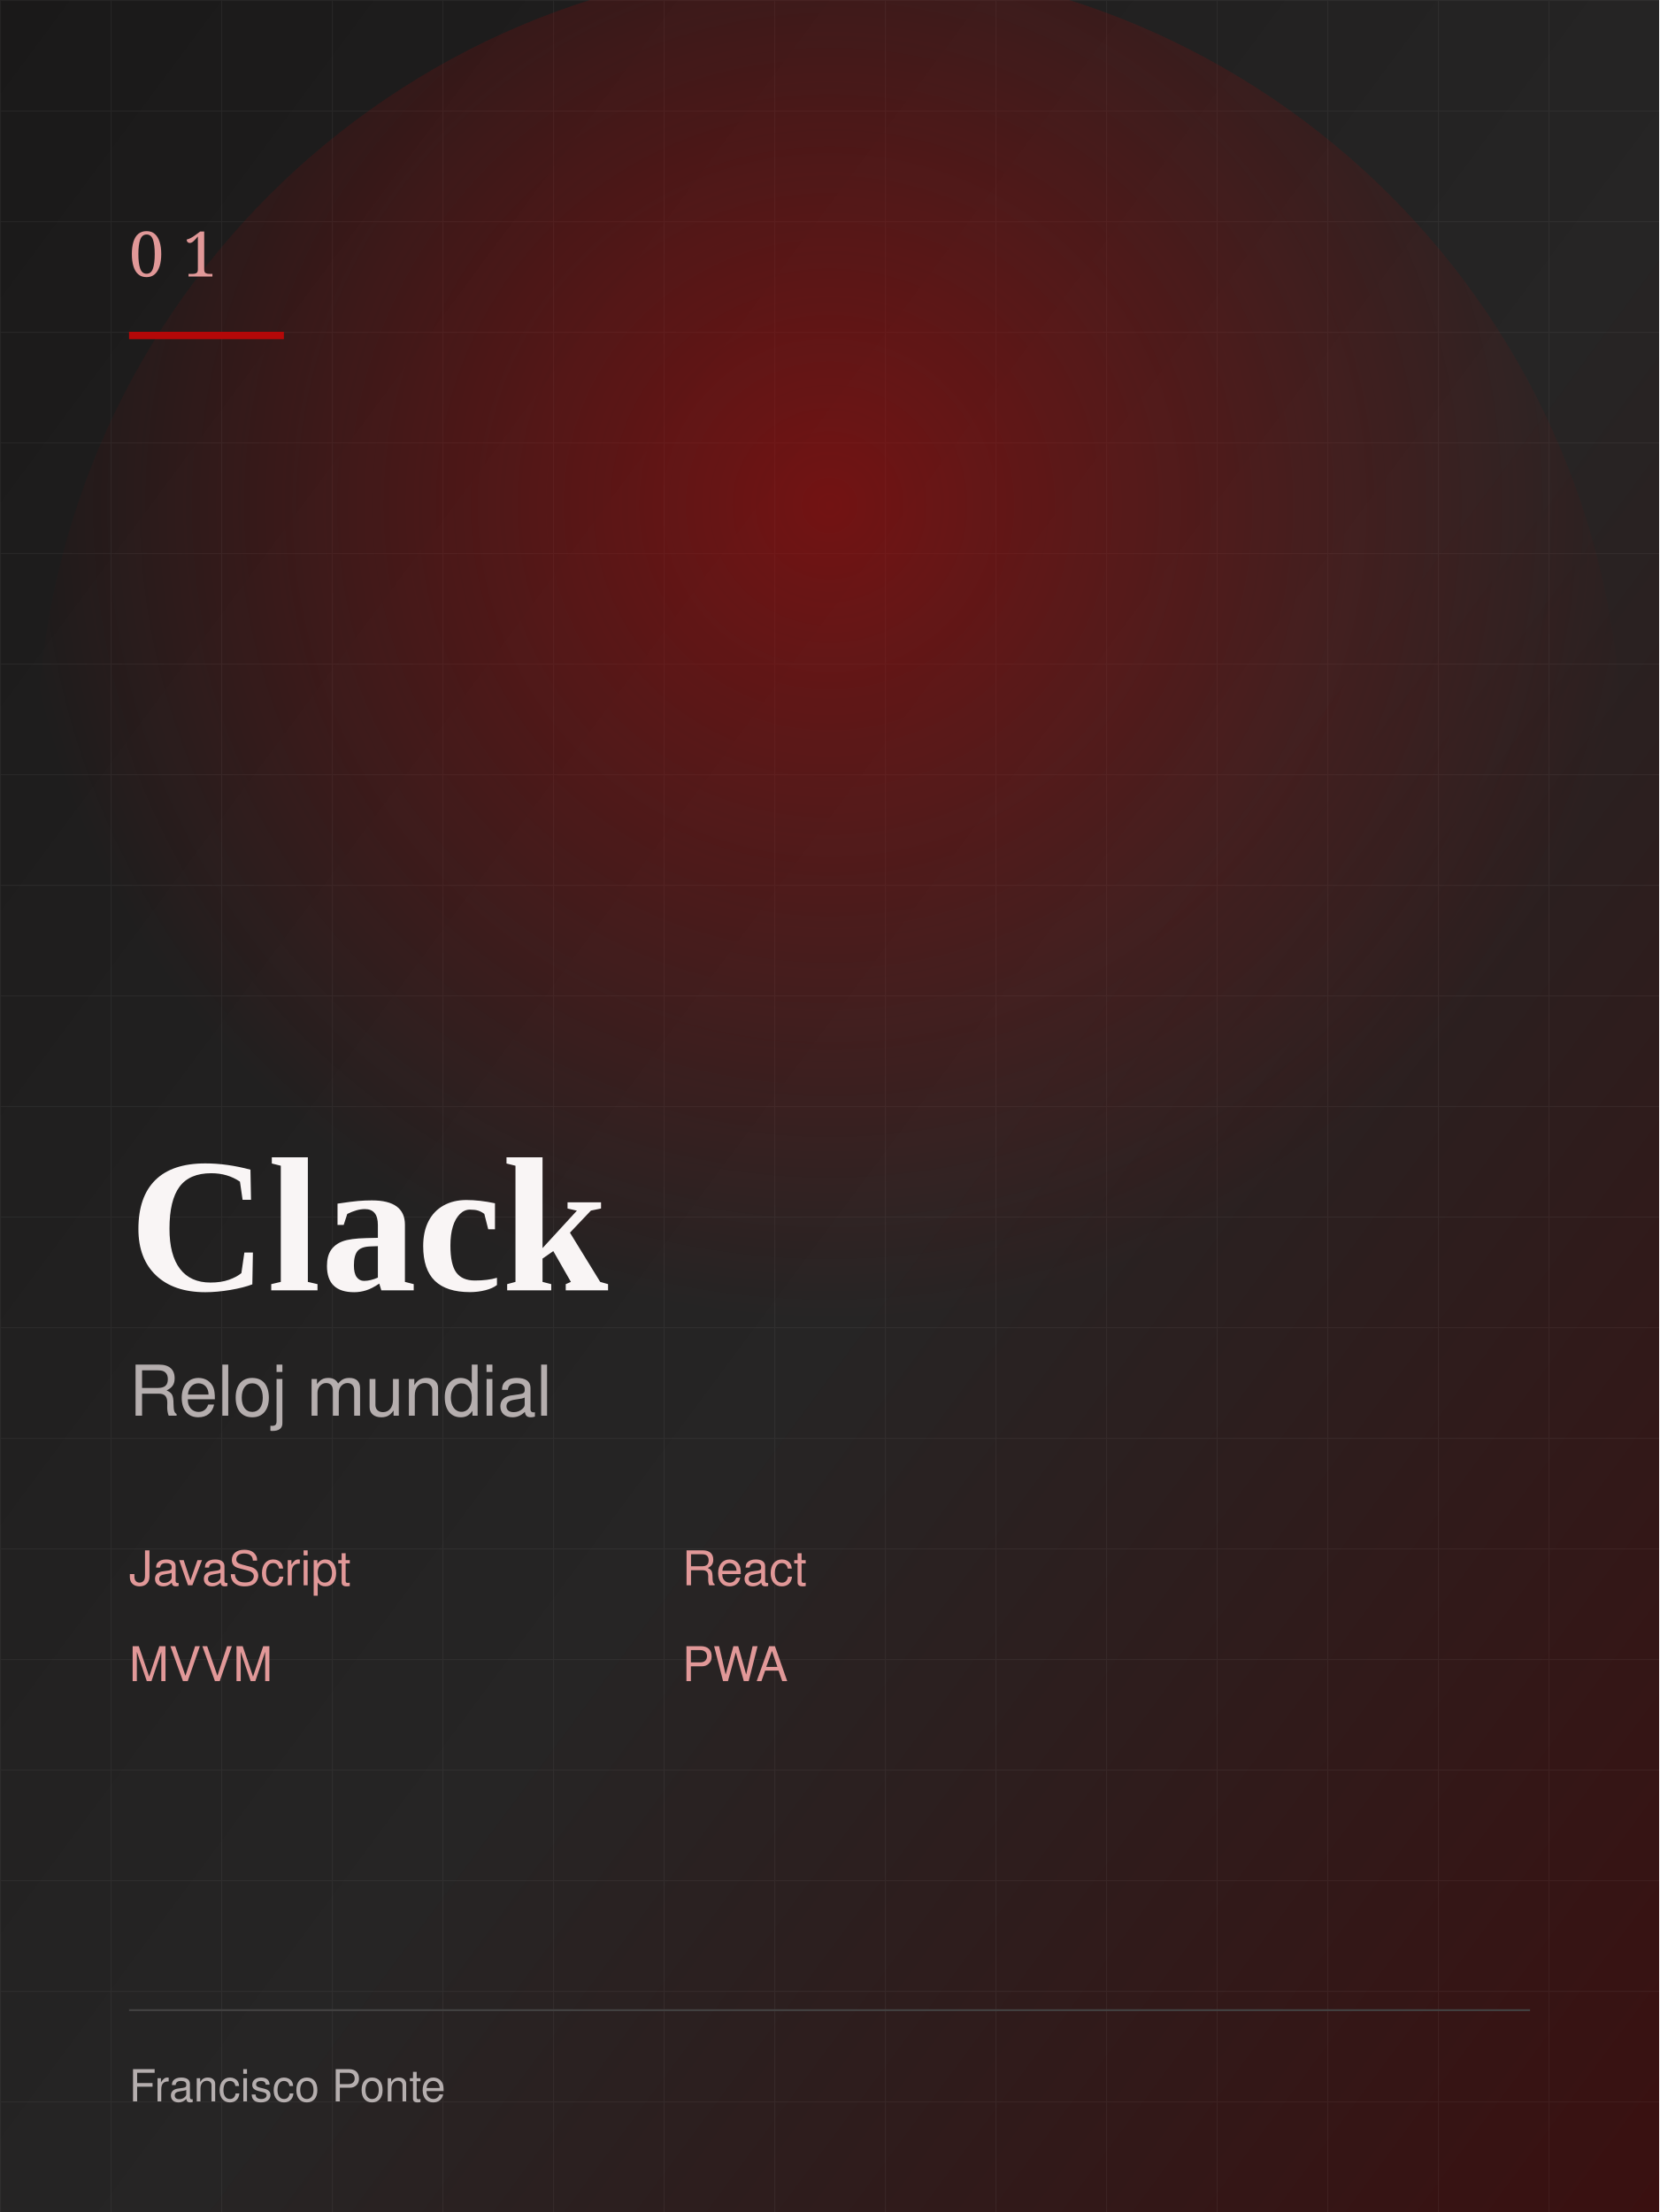
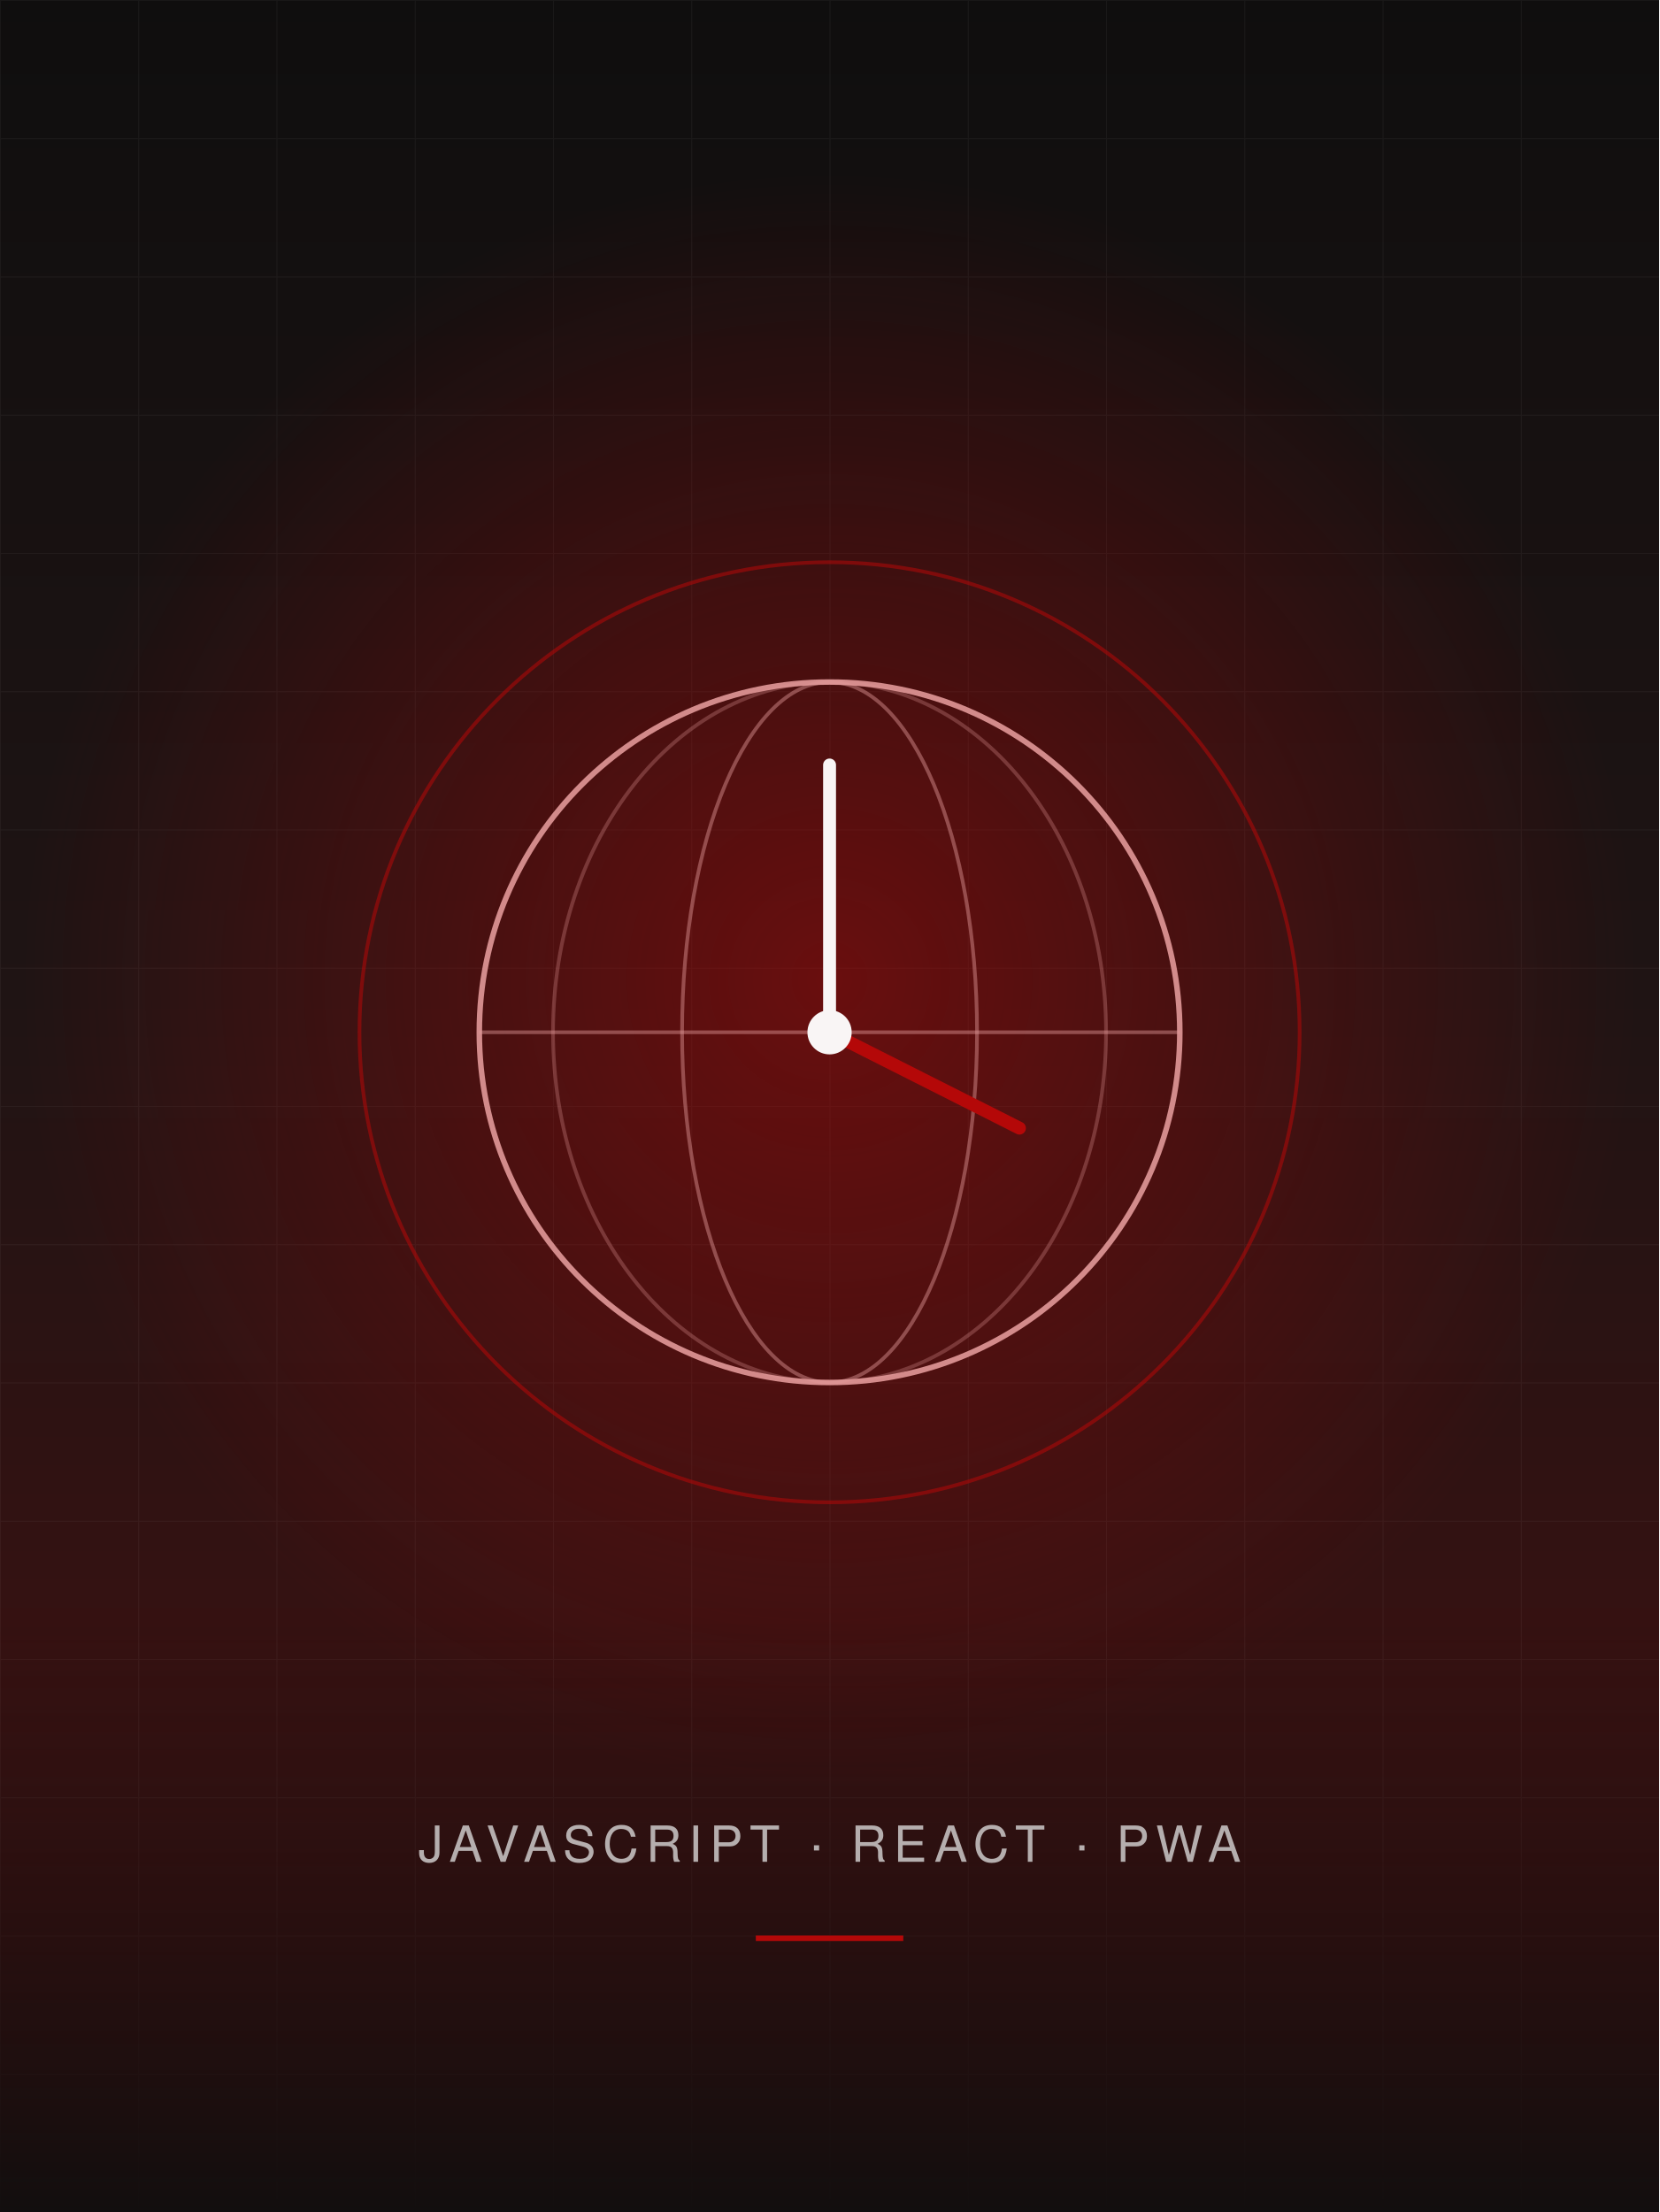
- <svg xmlns="http://www.w3.org/2000/svg" viewBox="0 0 900 1200" width="900" height="1200" role="img" aria-label="Clack: Reloj mundial">
+ <svg xmlns="http://www.w3.org/2000/svg" viewBox="0 0 900 1200" width="900" height="1200" role="img" aria-label="Reloj mundial con husos horarios">
  <defs>
-     <linearGradient id="fondo" x1="0" y1="0" x2="1" y2="1">
-       <stop offset="0%" stop-color="#1a1919" />
-       <stop offset="55%" stop-color="#262525" />
-       <stop offset="100%" stop-color="#3a1010" />
+     <linearGradient id="fondo" x1="0" y1="0" x2="0" y2="1">
+       <stop offset="0%" stop-color="#0f0e0e" />
+       <stop offset="45%" stop-color="#1f1414" />
+       <stop offset="100%" stop-color="#4a0f0f" />
    </linearGradient>
-     <radialGradient id="halo" cx="50%" cy="34%" r="52%">
-       <stop offset="0%" stop-color="#b40808" stop-opacity="0.55" />
+     <radialGradient id="halo" cx="50%" cy="47%" r="46%">
+       <stop offset="0%" stop-color="#b40808" stop-opacity="0.5" />
      <stop offset="100%" stop-color="#b40808" stop-opacity="0" />
    </radialGradient>
-     <pattern id="rejilla" width="60" height="60" patternUnits="userSpaceOnUse">
-       <path d="M60 0H0V60" fill="none" stroke="#f9f5f5" stroke-opacity="0.05" stroke-width="1" />
+     <linearGradient id="pie" x1="0" y1="0" x2="0" y2="1">
+       <stop offset="0%" stop-color="#0f0e0e" stop-opacity="0" />
+       <stop offset="100%" stop-color="#0f0e0e" stop-opacity="0.95" />
+     </linearGradient>
+     <pattern id="rejilla" width="75" height="75" patternUnits="userSpaceOnUse">
+       <path d="M75 0H0V75" fill="none" stroke="#f9f5f5" stroke-opacity="0.045" stroke-width="1" />
    </pattern>
  </defs>
  <rect width="900" height="1200" fill="url(#fondo)" />
  <rect width="900" height="1200" fill="url(#rejilla)" />
-   <circle cx="450" cy="410" r="430" fill="url(#halo)" />
-   <text x="70" y="150" font-family="Georgia, serif" font-size="34" fill="#e19898" letter-spacing="10">01</text>
-   <rect x="70" y="180" width="84" height="4" fill="#b40808" />
-   <text x="70" y="700" font-family="Georgia, 'Times New Roman', serif" font-size="104" font-weight="700" fill="#f9f5f5">Clack</text>
-   <text x="70" y="768" font-family="Helvetica, Arial, sans-serif" font-size="38" fill="#b5aeae">Reloj mundial</text>
-   <g font-family="Helvetica, Arial, sans-serif" font-size="26" fill="#e19898">
-     <text x="70" y="860">JavaScript</text>
-     <text x="370" y="860">React</text>
-     <text x="70" y="912">MVVM</text>
-     <text x="370" y="912">PWA</text>
+   <circle cx="450" cy="560" r="470" fill="url(#halo)" />
+   <g>
+     <circle cx="450" cy="560" r="190" fill="none" stroke="#e19898" stroke-width="3" opacity="0.9" />
+     <circle cx="450" cy="560" r="255" fill="none" stroke="#b40808" stroke-width="2" opacity="0.55" />
+     <ellipse cx="450" cy="560" rx="80" ry="190" fill="none" stroke="#e19898" stroke-width="2" opacity="0.45" />
+     <ellipse cx="450" cy="560" rx="150" ry="190" fill="none" stroke="#e19898" stroke-width="2" opacity="0.3" />
+     <line x1="260" y1="560" x2="640" y2="560" stroke="#e19898" stroke-width="2" opacity="0.45" />
+     <line x1="450" y1="560" x2="450" y2="415" stroke="#f9f5f5" stroke-width="7" stroke-linecap="round" />
+     <line x1="450" y1="560" x2="553" y2="612" stroke="#b40808" stroke-width="7" stroke-linecap="round" />
+     <circle cx="450" cy="560" r="12" fill="#f9f5f5" />
  </g>
-   <rect x="70" y="1090" width="760" height="1" fill="#424141" />
-   <text x="70" y="1140" font-family="Helvetica, Arial, sans-serif" font-size="24" fill="#b5aeae">Francisco Ponte</text>
+   <rect x="0" y="880" width="900" height="320" fill="url(#pie)" />
+   <text x="450" y="1010" text-anchor="middle" font-family="Helvetica, Arial, sans-serif" font-size="27" letter-spacing="4" fill="#b5aeae">JAVASCRIPT · REACT · PWA</text>
+   <rect x="410" y="1050" width="80" height="3" fill="#b40808" />
</svg>
